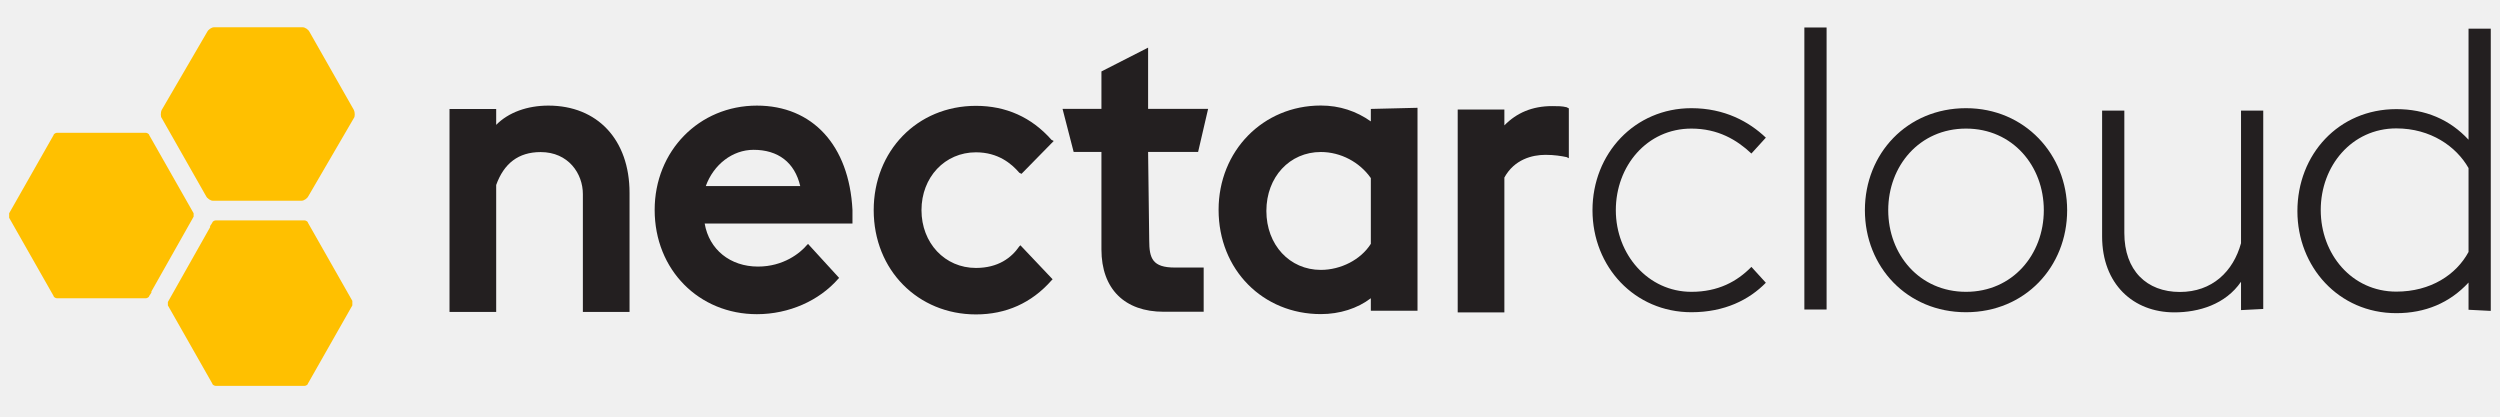
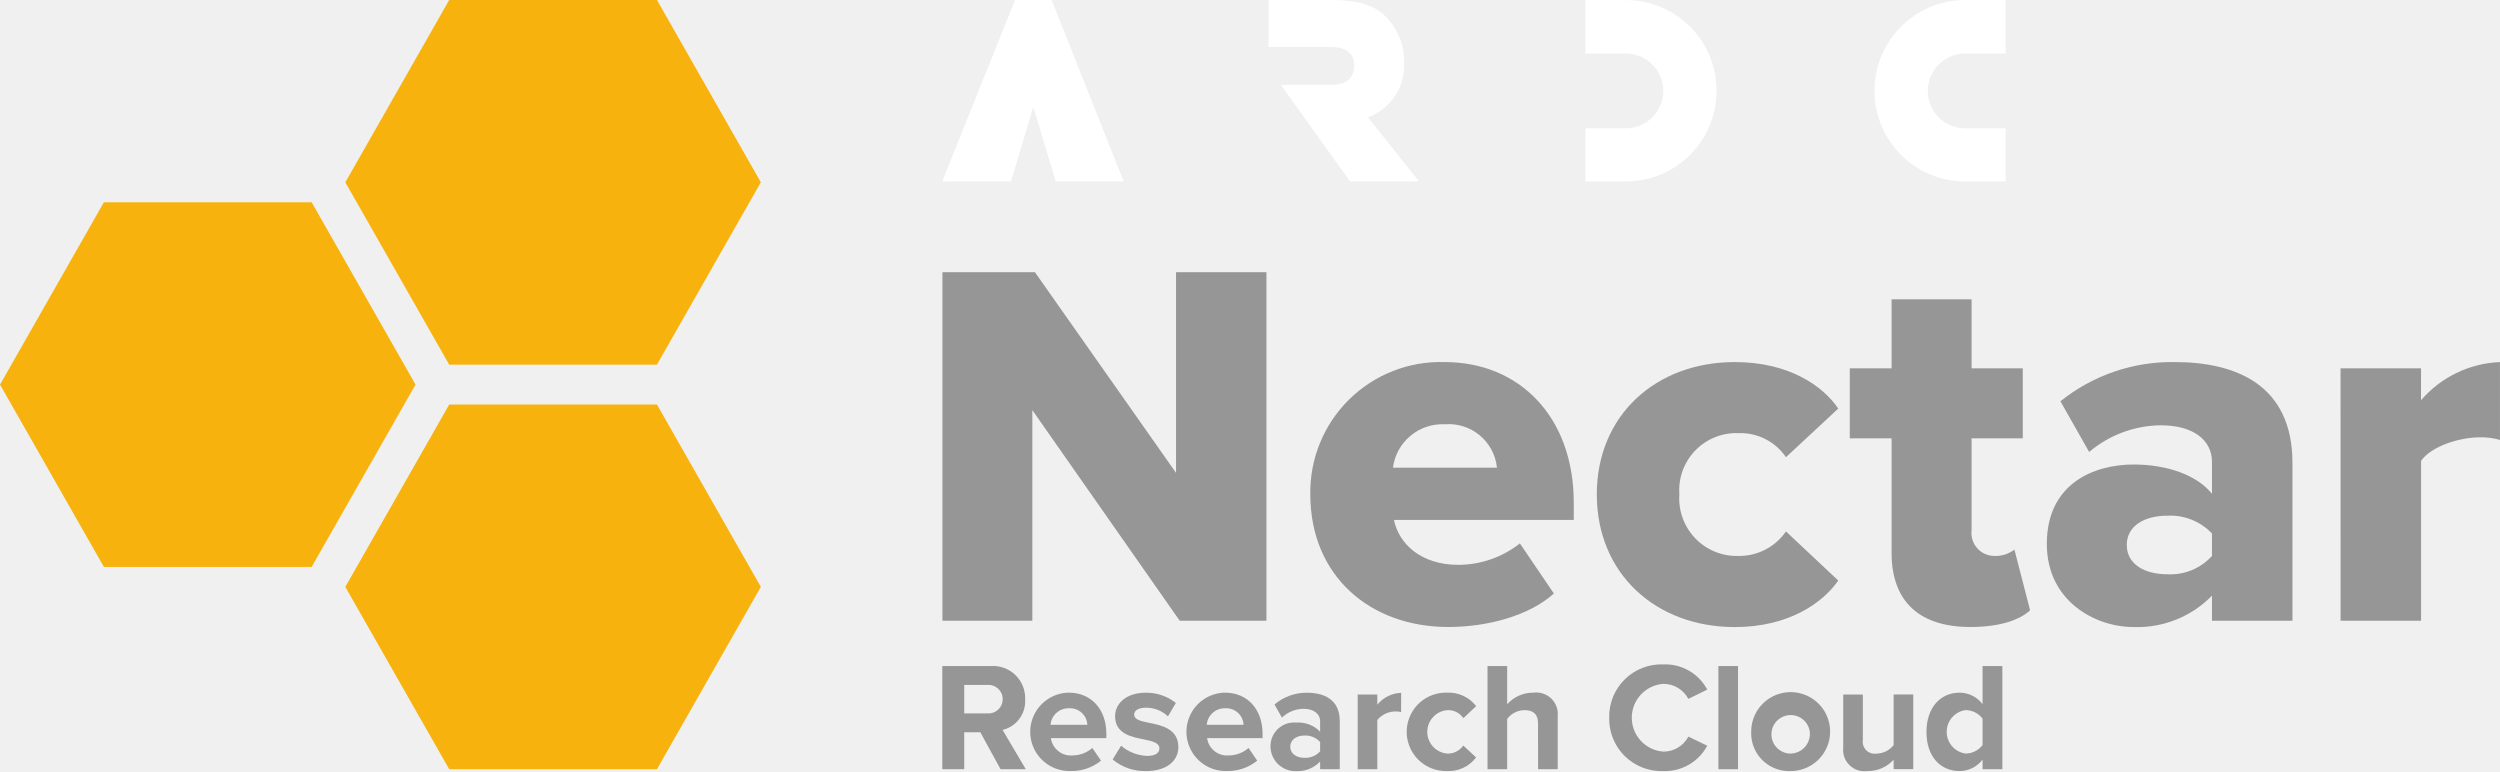
- <svg xmlns="http://www.w3.org/2000/svg" width="210" height="35" viewBox="0 0 210 35" version="1.1">
-   <style>.s0{fill:#ffc000;}.s1{fill:#231f20;}</style>
-   <style>.s0{fill:#ffc000;}.s1{fill:#231f20;}</style>
-   <defs>
-     <clipPath clipPathUnits="userSpaceOnUse">
-       <path d="m0 0 841.9 0 0 595.3L0 595.3 0 0Z" />
-     </clipPath>
-     <clipPath clipPathUnits="userSpaceOnUse">
-       <path d="m0 0 841.9 0 0 595.3L0 595.3 0 0Z" />
-     </clipPath>
-   </defs>
-   <g transform="matrix(1.077773,0,0,1.099371,-441.3948,-540.9483)">
-     <g transform="matrix(0.692896,0,0,0.692896,124.8732,162.1864)">
-       <g transform="matrix(1.25,0,0,-1.25,432.6206,499.5862)">
-         <path d="M0 0-4 6.9C-4 7-4.2 7.1-4.3 7.1l-8 0c-0.1 0-0.3-0.1-0.3-0.2l-4-6.9c0-0.1 0-0.3 0-0.4l4-6.9c0-0.1 0.2-0.2 0.3-0.2l8 0c0.1 0 0.3 0.1 0.3 0.2l0.2 0.3c0 0 0 0.1 0 0.1L0-0.3c0 0.1 0 0.2 0 0.3" fill="#ffc000" />
-       </g>
-       <g transform="matrix(1.25,0,0,-1.25,450.6499,488.2027)">
-         <path d="m0 0-4 6.9c-0.1 0.2-0.4 0.4-0.6 0.4l-8 0c-0.2 0-0.5-0.2-0.6-0.4L-17.3 0c-0.1-0.2-0.1-0.6 0-0.7l4-6.9c0.1-0.2 0.4-0.4 0.6-0.4l8 0c0.2 0 0.5 0.2 0.6 0.4L0-0.7c0.1 0.1 0.1 0.5 0 0.7" fill="#ffc000" />
-       </g>
-       <g transform="matrix(1.25,0,0,-1.25,445.0991,500.3712)">
-         <path d="m0 0-8 0c-0.1 0-0.3-0.1-0.3-0.2l-0.2-0.3c0 0 0 0 0-0.1l-3.8-6.6c0-0.1 0-0.3 0-0.3l4-6.9c0-0.1 0.2-0.2 0.3-0.2l8 0c0.1 0 0.3 0.1 0.3 0.2l4 6.9c0 0.1 0 0.3 0 0.4l-4 6.9C0.3-0.1 0.1 0 0 0" fill="#ffc000" />
-       </g>
+ <svg xmlns="http://www.w3.org/2000/svg" width="82.679mm" height="25.507mm" viewBox="0 0 234.364 72.305" version="1.1" id="svg66">
+   <defs id="defs70" />
+   <g id="g12" transform="translate(-17.02279,-17.008)" style="fill:#ffffff">
+     <polygon style="fill:#ffffff" points="113.907,27.174 113.934,27.174 115.99,34.015 117.65,34.015 122.362,34.015 115.605,17.008 112.18,17.008 105.354,34.015 110.02,34.015 111.795,34.015 113.85,27.174 " id="polygon4" />
+     <path style="fill:#ffffff" d="m 177.943,25.512 a 8.5,8.5 0 0 0 -8.5,-8.5 h -3.79 v 5.016 h 3.79 a 3.504,3.504 0 0 1 0,7.008 h -3.79 v 4.982 h 3.79 a 8.5,8.5 0 0 0 8.5,-8.5" id="path6" />
+     <path style="fill:#ffffff" d="m 192.752,25.512 a 8.5,8.5 0 0 1 8.5,-8.5 h 3.79 v 5.016 h -3.79 a 3.504,3.504 0 0 0 0,7.008 h 3.79 v 4.982 h -3.79 a 8.5,8.5 0 0 1 -8.5,-8.5" id="path8" />
+     <path style="fill:#ffffff" d="m 148.652,22.869 a 5.892,5.892 0 0 0 -2.092,-4.643 c -1.471,-1.172 -3.448,-1.218 -5.24,-1.218 h -5.378 v 4.406 h 5.938 c 1.12,0 2.1,0.465 2.1,1.724 0,1.31 -0.914,1.828 -2.137,1.828 H 137.1 l 6.485,9.049 h 6.466 l -4.788,-6 a 5.209,5.209 0 0 0 3.389,-5.142" id="path10" />
+   </g>
+   <g id="g26" transform="translate(-17.02279,-17.008)">
+     <path style="fill:#969696" d="M 113.8,55.458 V 75.2 h -8.43 V 42.524 h 8.672 l 13.229,18.814 V 42.524 h 8.476 V 75.2 h -8.133 z" id="path14" />
+     <path style="fill:#969696" d="m 152.457,50.951 c 7.007,0 12.1,5.144 12.1,13.179 v 1.618 H 147.7 c 0.441,2.2 2.5,4.213 6.027,4.213 a 9.363,9.363 0 0 0 5.781,-2.009 l 3.185,4.7 c -2.352,2.107 -6.272,3.136 -9.9,3.136 -7.3,0 -12.935,-4.753 -12.935,-12.445 a 12.213,12.213 0 0 1 12.599,-12.392 z m -4.85,9.9 h 9.75 a 4.549,4.549 0 0 0 -4.9,-4.067 4.675,4.675 0 0 0 -4.85,4.064 z" id="path16" />
+     <path style="fill:#969696" d="m 179.652,50.951 c 5.1,0 8.28,2.254 9.7,4.36 l -4.9,4.557 a 5.172,5.172 0 0 0 -4.459,-2.254 5.351,5.351 0 0 0 -5.536,5.733 5.392,5.392 0 0 0 5.536,5.781 5.324,5.324 0 0 0 4.459,-2.3 l 4.9,4.606 c -1.421,2.058 -4.606,4.361 -9.7,4.361 -7.4,0 -12.935,-5 -12.935,-12.445 0,-7.402 5.536,-12.399 12.935,-12.399 z" id="path18" />
+     <path style="fill:#969696" d="M 194.352,68.834 V 58.1 h -3.919 v -6.561 h 3.919 v -6.468 h 7.5 v 6.468 h 4.8 V 58.1 h -4.8 v 8.624 a 2.145,2.145 0 0 0 2.107,2.4 2.932,2.932 0 0 0 1.91,-0.588 l 1.47,5.684 c -0.931,0.882 -2.792,1.568 -5.585,1.568 -4.805,0.004 -7.402,-2.397 -7.402,-6.954 z" id="path20" />
+     <path style="fill:#969696" d="m 224.387,72.852 a 9.771,9.771 0 0 1 -7.349,2.94 c -3.626,0 -8.133,-2.45 -8.133,-7.791 0,-5.732 4.507,-7.447 8.133,-7.447 3.136,0 5.929,0.98 7.349,2.743 v -2.988 c 0,-2.058 -1.763,-3.43 -4.8,-3.43 a 10.557,10.557 0 0 0 -6.713,2.5 l -2.694,-4.752 a 16.682,16.682 0 0 1 10.73,-3.675 c 5.683,0 11.024,2.107 11.024,9.456 V 75.2 h -7.546 z m 0,-5.83 a 5.377,5.377 0 0 0 -4.213,-1.666 c -2.009,0 -3.773,0.881 -3.773,2.743 0,1.862 1.764,2.744 3.773,2.744 a 5.249,5.249 0 0 0 4.213,-1.715 z" id="path22" />
+     <path style="fill:#969696" d="m 236.442,51.539 h 7.546 v 2.988 a 10.314,10.314 0 0 1 7.4,-3.576 v 7.3 a 6.107,6.107 0 0 0 -1.862,-0.245 c -1.96,0 -4.557,0.833 -5.536,2.2 V 75.2 h -7.546 z" id="path24" />
+   </g>
+   <g id="g36" transform="translate(-17.02279,-17.008)">
+     <g id="g32">
+       <polygon style="fill:#f8b20e" points="88.346,34.1 78.608,17.008 59.131,17.008 49.392,34.1 59.131,51.192 78.608,51.192 " id="polygon28" />
+       <polygon style="fill:#f8b20e" points="88.346,72.027 78.608,54.934 59.131,54.934 49.392,72.027 59.131,89.119 78.608,89.119 " id="polygon30" />
    </g>
-     <g transform="matrix(0.692896,0,0,0.692896,124.8732,162.1864)">
-       <g transform="matrix(1.25,0,0,-1.25,589.9678,499.2486)">
-         <path d="m0 0c0 5 3.8 9 8.9 9 3 0 5.2-1.2 6.7-2.6L14.3 5C13 6.2 11.3 7.2 8.9 7.2 4.9 7.2 2.1 3.9 2.1 0c0-3.9 2.9-7.2 6.8-7.2 2.4 0 4.1 0.9 5.4 2.2l1.3-1.4C14.1-7.9 11.9-9 8.9-9 3.8-9 0-5 0 0" fill="#231f20" />
-       </g>
-       <path d="m613.8 479.1 2.5 0 0 31.1-2.5 0 0-31.1z" fill="#231f20" />
-       <g transform="matrix(1.25,0,0,-1.25,620.6087,499.2486)">
-         <path d="m0 0c0 5 3.8 9 9.1 9 5.3 0 9.1-4.1 9.1-9 0-5-3.8-9-9.1-9C3.8-9 0-5 0 0m16.1 0c0 3.9-2.8 7.2-7 7.2-4.2 0-7-3.3-7-7.2 0-3.9 2.8-7.2 7-7.2 4.2 0 7 3.3 7 7.2" fill="#231f20" />
-       </g>
-       <g transform="matrix(1.25,0,0,-1.25,662.9161,507.1392)">
-         <path d="m0 0c-1.4-2-3.8-2.7-6-2.7-3.7 0-6.5 2.5-6.5 6.7l0 11.1 2 0 0-10.8c0-3.3 2-5.2 5-5.2 2.9 0 4.8 1.8 5.5 4.3l0 11.7 2 0L2-2.4 0-2.5 0 0Z" fill="#231f20" />
-       </g>
-       <g transform="matrix(1.25,0,0,-1.25,688.5081,507.2271)">
-         <path d="m0 0c-1.7-1.8-3.9-2.7-6.5-2.7-5.2 0-8.9 4.1-8.9 9 0 5 3.7 9 8.9 9 2.6 0 4.8-0.9 6.5-2.7l0 9.8 2 0L2-2.5 0-2.4 0 0Zm0 2.7 0 7.4c-1.1 1.9-3.4 3.5-6.5 3.5-4 0-6.8-3.3-6.8-7.2 0-3.9 2.8-7.2 6.8-7.2 3.1 0 5.4 1.5 6.5 3.5" fill="#231f20" />
-       </g>
-     </g>
-     <g transform="matrix(0.692896,0,0,0.692896,124.8732,162.1864)">
-       <g transform="matrix(1.25,0,0,-1.25,472.5286,487.7138)">
-         <path d="m0 0c-1.9 0-3.6-0.6-4.7-1.7l0 1.4-4.2 0 0-17.9 4.2 0 0 11.2c0.7 1.9 2 2.9 4 2.9 2.5 0 3.8-1.9 3.8-3.7l0-10.4 4.2 0 0 10.5C7.3-3 4.4 0 0 0" fill="#231f20" />
-       </g>
-       <g transform="matrix(1.25,0,0,-1.25,495.9788,487.7147)">
-         <path d="m0 0c-5.2 0-9.2-4-9.2-9.2 0-5.3 4-9.2 9.2-9.2 2.9 0 5.6 1.2 7.3 3.1l0.1 0.1-2.8 3-0.1-0.1c-0.6-0.7-2.1-1.9-4.4-1.9-2.5 0-4.4 1.5-4.8 3.8l13.3 0 0 1.2C8.3-3.5 5 0 0 0m-4.6-7.1c0.7 1.9 2.4 3.2 4.3 3.2 2.2 0 3.7-1.1 4.2-3.2l-8.5 0z" fill="#231f20" />
-       </g>
-       <g transform="matrix(1.25,0,0,-1.25,520.6169,492.8653)">
-         <path d="M0 0C2 0 3.2-1 3.9-1.8L4.1-1.9 7 1 6.8 1.1c-1.8 2-4.1 3-6.8 3-5.3 0-9.2-4-9.2-9.2 0-5.3 4-9.2 9.2-9.2 2.7 0 5 1 6.8 3l0.1 0.1-2.9 3-0.1-0.1C3.2-9.3 2-10.2 0-10.2c-2.8 0-4.9 2.2-4.9 5.1 0 2.9 2.1 5.1 4.9 5.1" fill="#231f20" />
-       </g>
-       <g transform="matrix(1.25,0,0,-1.25,545.6077,492.8216)">
-         <path d="m0 0 0.9 3.8-5.4 0 0 5.4-4.2-2.1 0-3.3-3.5 0 1-3.8 2.5 0 0-8.6c0-3.5 2.1-5.5 5.6-5.5l3.6 0 0 3.9-2.6 0c-2 0-2.3 0.8-2.3 2.4L-4.5 0 0 0Z" fill="#231f20" />
-       </g>
-       <g transform="matrix(1.25,0,0,-1.25,565.0358,489.4557)">
-         <path d="m0 0c-1.3 0.9-2.8 1.4-4.5 1.4-5.2 0-9.2-4-9.2-9.2 0-5.3 4-9.2 9.2-9.2 1.7 0 3.3 0.5 4.5 1.4l0-1.1 4.2 0 0 17.9L0 1.1 0 0Zm0-4.9 0-5.9c-0.9-1.4-2.7-2.3-4.5-2.3-2.8 0-4.9 2.2-4.9 5.2 0 3 2.1 5.2 4.9 5.2 1.8 0 3.5-0.9 4.5-2.3" fill="#231f20" />
-       </g>
-       <g transform="matrix(1.25,0,0,-1.25,587.0567,487.8936)">
-         <path d="m0 0c-0.4 0.1-0.8 0.1-1.3 0.1-1.8 0-3.2-0.6-4.3-1.7l0 1.4-4.2 0 0-17.9 4.2 0 0 11.9c0.9 1.6 2.5 2 3.7 2 0.8 0 1.4-0.1 1.9-0.2l0.2-0.1 0 4.4L0 0Z" fill="#231f20" />
-       </g>
-     </g>
+     <polygon style="fill:#f8b20e" points="55.975,53.063 46.236,35.971 26.759,35.971 17.021,53.063 26.759,70.155 46.236,70.155 " id="polygon34" />
+   </g>
+   <g id="g64" transform="translate(-17.02279,-17.008)">
+     <path style="fill:#969696" d="m 108.922,85.656 h -1.507 v 3.464 h -2.058 v -9.669 h 4.522 a 3.011,3.011 0 0 1 3.247,3.117 2.774,2.774 0 0 1 -2.116,2.87 l 2.174,3.682 h -2.363 z m 0.652,-4.436 h -2.159 v 2.667 h 2.159 a 1.338,1.338 0 1 0 0,-2.667 z" id="path38" />
+     <path style="fill:#969696" d="m 117.232,81.945 c 2.087,0 3.507,1.565 3.507,3.856 v 0.406 h -5.2 a 1.888,1.888 0 0 0 2.015,1.623 2.863,2.863 0 0 0 1.87,-0.7 l 0.813,1.189 a 4.366,4.366 0 0 1 -2.885,0.971 3.675,3.675 0 1 1 -0.116,-7.349 z m -1.725,3.015 h 3.449 a 1.621,1.621 0 0 0 -1.724,-1.551 1.682,1.682 0 0 0 -1.725,1.551 z" id="path40" />
+     <path style="fill:#969696" d="m 122.118,86.917 a 4.011,4.011 0 0 0 2.421,0.957 c 0.8,0 1.174,-0.276 1.174,-0.711 0,-0.493 -0.608,-0.666 -1.4,-0.826 -1.2,-0.232 -2.755,-0.522 -2.755,-2.189 0,-1.174 1.029,-2.2 2.87,-2.2 a 4.478,4.478 0 0 1 2.827,0.956 l -0.739,1.262 a 2.953,2.953 0 0 0 -2.073,-0.812 c -0.667,0 -1.1,0.246 -1.1,0.652 0,0.435 0.551,0.595 1.334,0.754 1.2,0.232 2.812,0.551 2.812,2.29 0,1.276 -1.087,2.247 -3.03,2.247 a 4.717,4.717 0 0 1 -3.131,-1.087 z" id="path42" />
+     <path style="fill:#969696" d="m 131.876,81.945 c 2.087,0 3.508,1.565 3.508,3.856 v 0.406 h -5.2 a 1.886,1.886 0 0 0 2.016,1.623 2.865,2.865 0 0 0 1.87,-0.7 l 0.812,1.189 a 4.365,4.365 0 0 1 -2.885,0.971 3.675,3.675 0 1 1 -0.116,-7.349 z m -1.724,3.015 h 3.448 a 1.621,1.621 0 0 0 -1.725,-1.551 1.681,1.681 0 0 0 -1.723,1.551 z" id="path44" />
+     <path style="fill:#969696" d="m 140.779,88.4 a 2.9,2.9 0 0 1 -2.218,0.9 2.333,2.333 0 0 1 -2.436,-2.319 2.218,2.218 0 0 1 2.436,-2.233 2.829,2.829 0 0 1 2.218,0.856 v -0.971 c 0,-0.711 -0.61,-1.175 -1.538,-1.175 a 2.952,2.952 0 0 0 -2.044,0.826 l -0.695,-1.232 a 4.6,4.6 0 0 1 3.059,-1.1 c 1.594,0 3.058,0.638 3.058,2.653 v 4.515 h -1.84 z m 0,-1.827 A 1.843,1.843 0 0 0 139.3,85.964 c -0.725,0 -1.319,0.377 -1.319,1.058 0,0.652 0.594,1.029 1.319,1.029 a 1.843,1.843 0 0 0 1.479,-0.608 z" id="path46" />
+     <path style="fill:#969696" d="m 144.3,82.119 h 1.841 v 0.956 a 3,3 0 0 1 2.232,-1.116 v 1.8 a 2.261,2.261 0 0 0 -2.232,0.739 V 89.12 H 144.3 Z" id="path48" />
+     <path style="fill:#969696" d="m 152.639,81.945 a 3.255,3.255 0 0 1 2.768,1.261 l -1.2,1.13 a 1.7,1.7 0 0 0 -1.478,-0.753 2.041,2.041 0 0 0 0,4.073 1.766,1.766 0 0 0 1.471,-0.756 l 1.2,1.117 a 3.225,3.225 0 0 1 -2.768,1.275 3.675,3.675 0 1 1 0,-7.349 z" id="path50" />
+     <path style="fill:#969696" d="m 161.208,84.858 c 0,-0.971 -0.507,-1.275 -1.3,-1.275 a 2.042,2.042 0 0 0 -1.595,0.826 v 4.711 h -1.841 v -9.669 h 1.841 v 3.581 a 3.241,3.241 0 0 1 2.465,-1.087 2.016,2.016 0 0 1 2.275,2.2 v 4.975 h -1.841 z" id="path52" />
+     <path style="fill:#969696" d="m 167.88,84.293 a 4.893,4.893 0 0 1 5.073,-5 4.465,4.465 0 0 1 4.118,2.363 l -1.769,0.869 a 2.65,2.65 0 0 0 -2.349,-1.406 3.183,3.183 0 0 0 0,6.35 2.622,2.622 0 0 0 2.349,-1.406 l 1.769,0.855 a 4.492,4.492 0 0 1 -4.118,2.377 4.893,4.893 0 0 1 -5.073,-5.002 z" id="path54" />
+     <path style="fill:#969696" d="m 178.116,79.451 h 1.841 v 9.669 h -1.841 z" id="path56" />
+     <path style="fill:#969696" d="m 181.191,85.612 a 3.7,3.7 0 1 1 3.7,3.682 3.545,3.545 0 0 1 -3.7,-3.682 z m 5.494,0 a 1.806,1.806 0 1 0 -1.8,2.044 1.848,1.848 0 0 0 1.8,-2.044 z" id="path58" />
+     <path style="fill:#969696" d="m 194.543,88.236 a 3.273,3.273 0 0 1 -2.464,1.058 2,2 0 0 1 -2.261,-2.2 v -4.975 h 1.84 v 4.247 a 1.126,1.126 0 0 0 1.29,1.29 2.059,2.059 0 0 0 1.595,-0.8 v -4.74 h 1.841 v 7 h -1.841 z" id="path60" />
+     <path style="fill:#969696" d="m 202.881,88.221 a 2.717,2.717 0 0 1 -2.159,1.073 c -1.769,0 -3.1,-1.333 -3.1,-3.667 0,-2.291 1.32,-3.682 3.1,-3.682 a 2.694,2.694 0 0 1 2.159,1.073 v -3.567 h 1.856 v 9.669 h -1.856 z m 0,-3.841 a 2,2 0 0 0 -1.595,-0.8 2.057,2.057 0 0 0 0,4.073 2,2 0 0 0 1.595,-0.8 z" id="path62" />
  </g>
</svg>
